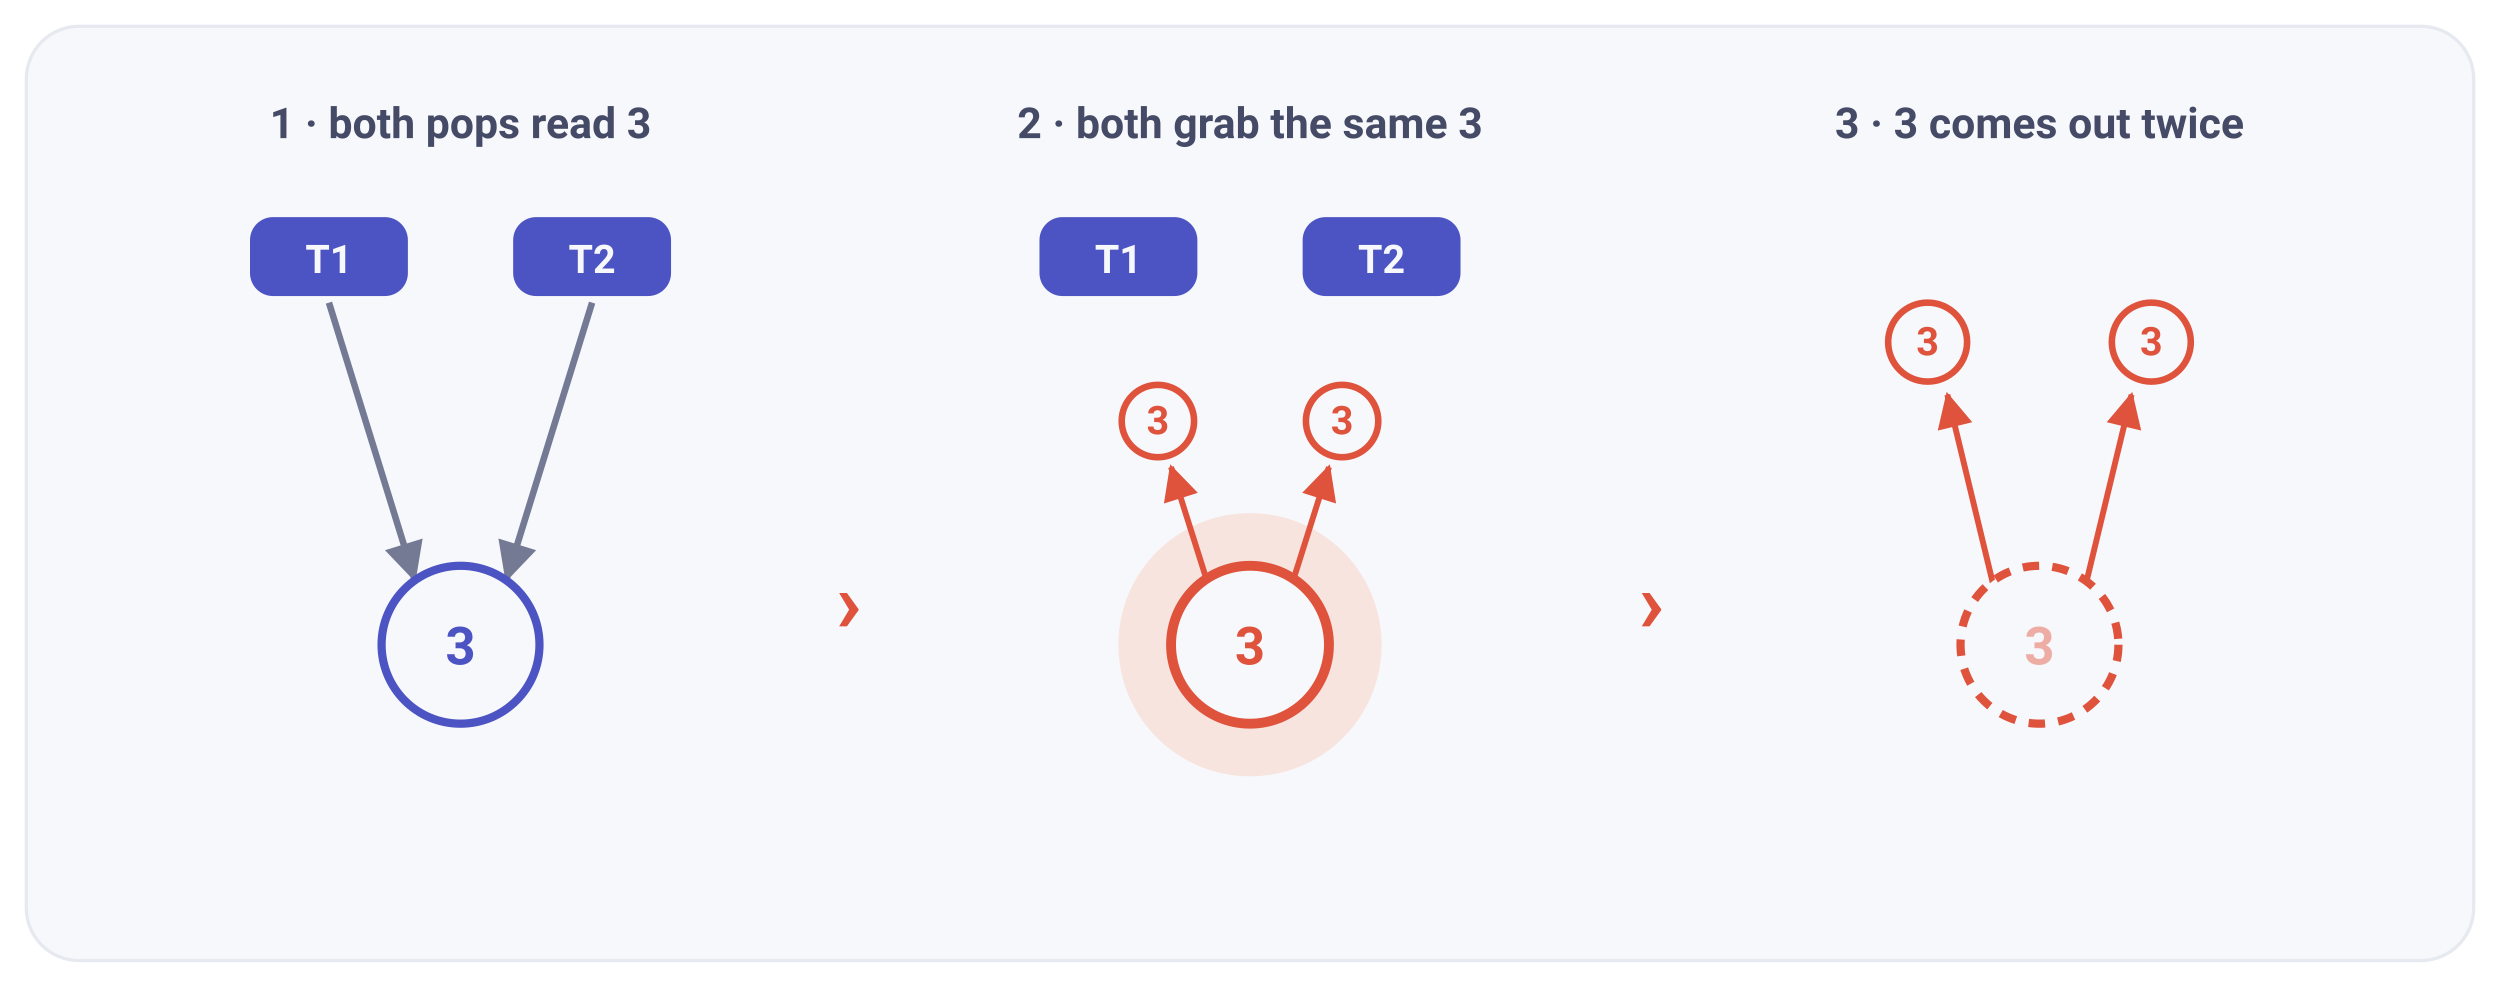
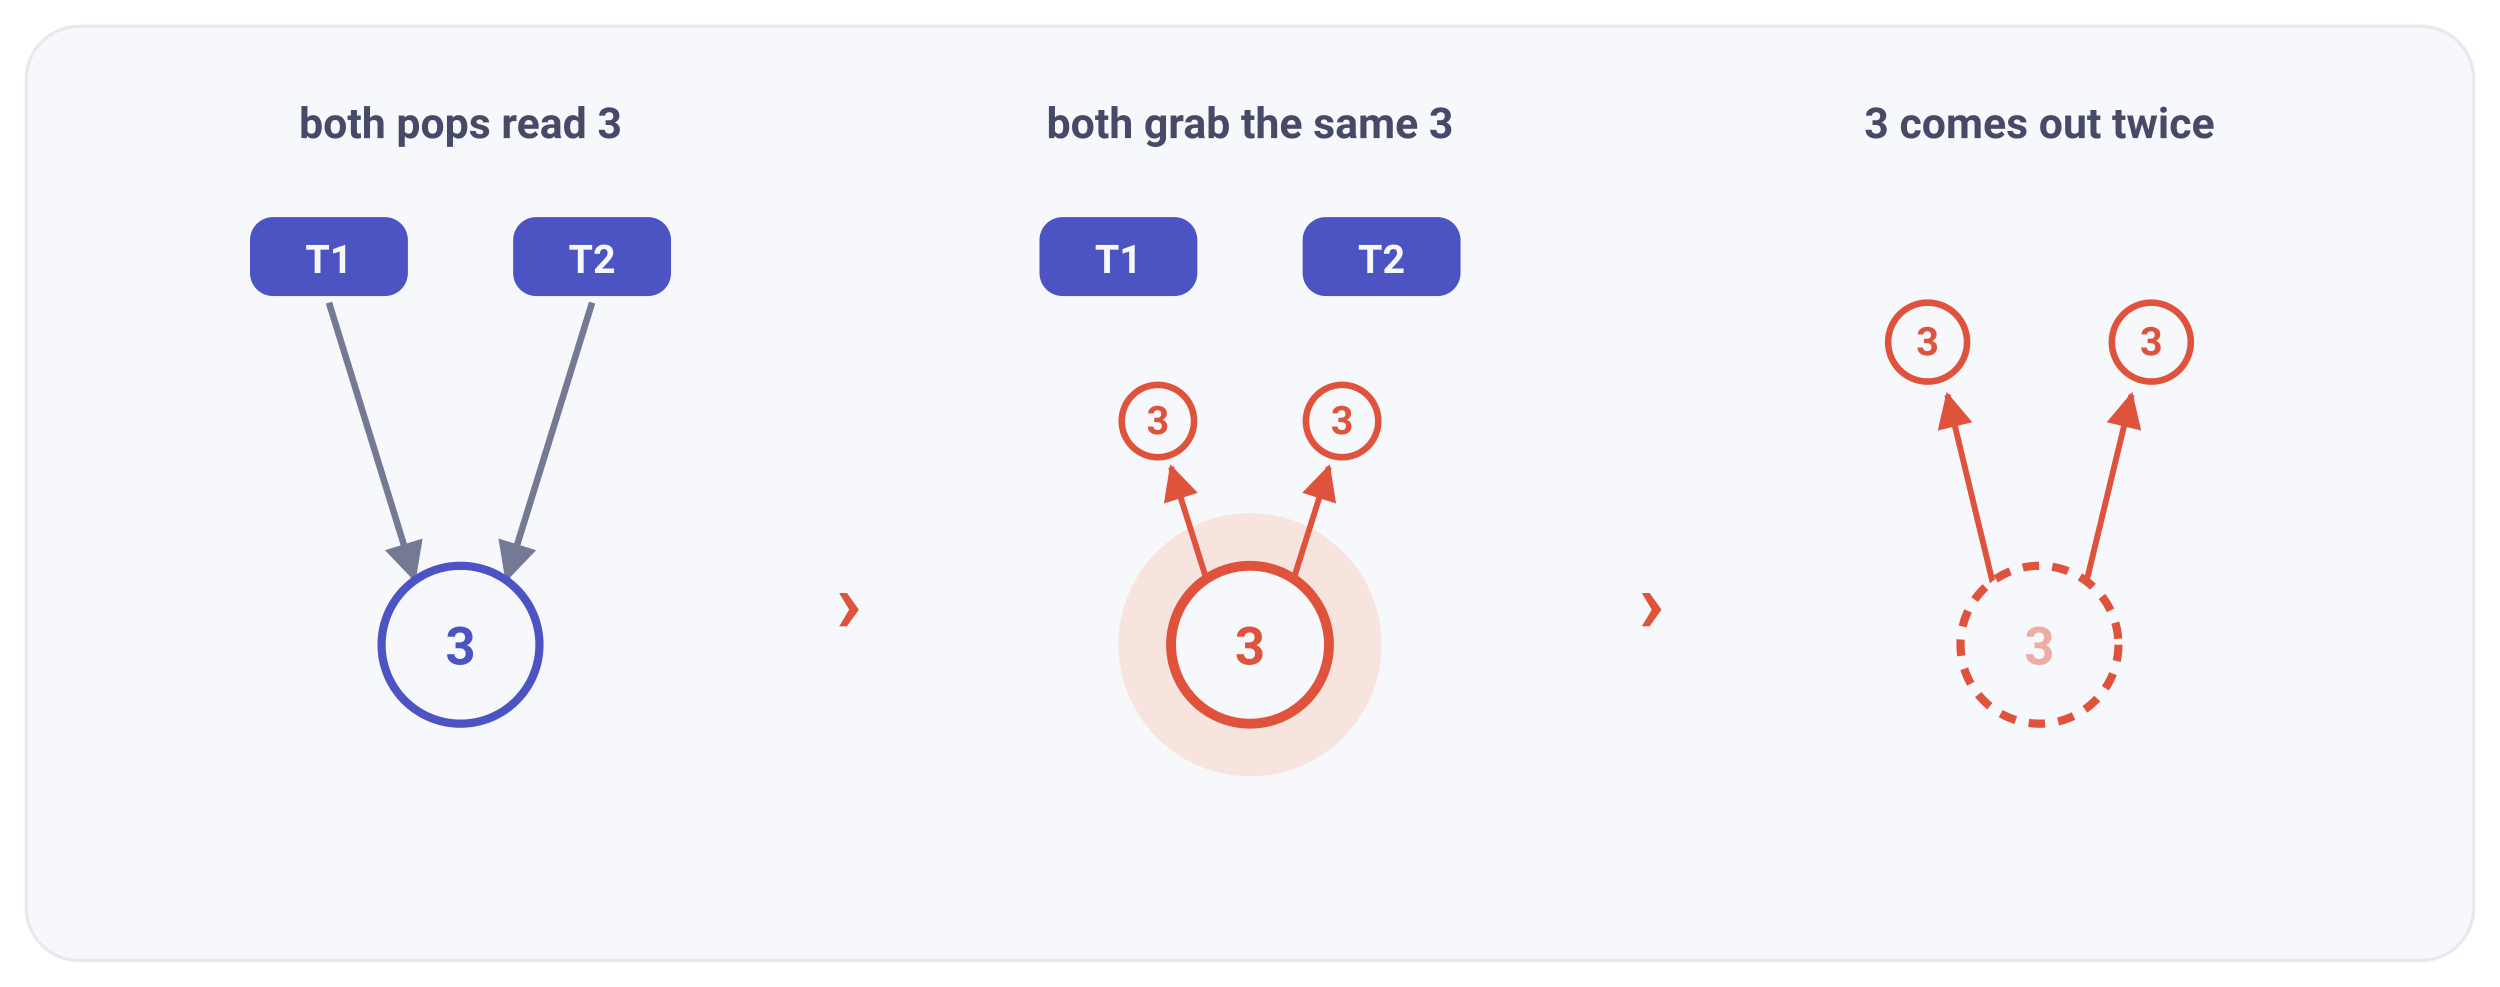
<svg xmlns="http://www.w3.org/2000/svg" viewBox="0 0 760 300" font-family="-apple-system, BlinkMacSystemFont, 'Segoe UI', Roboto, Helvetica, Arial, sans-serif">
  <style>
    .bg   { fill: oklch(0.985 0.005 255); }
    .ttl  { fill: oklch(0.30 0.03 265); }
    .step { fill: oklch(0.44 0.03 265); }
    .th   { fill: oklch(0.52 0.13 266); }
    .ths  { stroke: oklch(0.52 0.13 266); }
    .onc  { fill: oklch(0.98 0.005 255); }
    .muts { stroke: oklch(0.58 0.02 262); }
    .acc  { fill: oklch(0.62 0.19 27); }
    .accs { stroke: oklch(0.62 0.19 27); }
    .halo { fill: oklch(0.90 0.07 30); }
    .rootf{ fill: oklch(0.985 0.005 255); }
    .faint{ opacity: 0.35; }
  </style>
  <defs>
    <marker id="ah" markerWidth="9" markerHeight="9" refX="5.5" refY="3" orient="auto" markerUnits="strokeWidth">
      <path d="M0,0 L6,3 L0,6 Z" fill="#747a94" />
    </marker>
    <marker id="ahr" markerWidth="9" markerHeight="9" refX="5.5" refY="3" orient="auto" markerUnits="strokeWidth">
      <path d="M0,0 L6,3 L0,6 Z" fill="#df523c" />
    </marker>
  </defs>
  <rect class="bg" x="8" y="8" width="744" height="284" rx="16" fill="#f7f8fb" stroke="#e7e9f0" stroke-width="1" />
  <text class="acc" x="258" y="192" text-anchor="middle" font-size="26" font-weight="700" fill="#df523c">›</text>
  <text class="acc" x="502" y="192" text-anchor="middle" font-size="26" font-weight="700" fill="#df523c">›</text>
-   <text class="step" x="140" y="42" text-anchor="middle" font-size="13" font-weight="700" fill="#454b66">1 · both pops read 3</text>
+   <text class="step" x="140" y="42" text-anchor="middle" font-size="13" font-weight="700" fill="#454b66">both pops read 3</text>
  <g text-anchor="middle" font-size="12" font-weight="700">
    <rect class="th" x="76" y="66" width="48" height="24" rx="7" fill="#4c53c2" />
    <text class="onc" x="100" y="83" fill="#f7f8fb">T1</text>
    <rect class="th" x="156" y="66" width="48" height="24" rx="7" fill="#4c53c2" />
    <text class="onc" x="180" y="83" fill="#f7f8fb">T2</text>
  </g>
  <g class="muts" stroke="#747a94" stroke-width="2" marker-end="url(#ah)">
    <line x1="100" y1="92" x2="126" y2="176" />
    <line x1="180" y1="92" x2="154" y2="176" />
  </g>
  <circle class="rootf ths" cx="140" cy="196" r="24" fill="#f7f8fb" stroke="#4c53c2" stroke-width="2.5" />
  <text class="th" x="140" y="202" text-anchor="middle" font-size="16" font-weight="700" fill="#4c53c2">3</text>
-   <text class="step" x="380" y="42" text-anchor="middle" font-size="13" font-weight="700" fill="#454b66">2 · both grab the same 3</text>
+   <text class="step" x="380" y="42" text-anchor="middle" font-size="13" font-weight="700" fill="#454b66">both grab the same 3</text>
  <g text-anchor="middle" font-size="12" font-weight="700">
    <rect class="th" x="316" y="66" width="48" height="24" rx="7" fill="#4c53c2" />
    <text class="onc" x="340" y="83" fill="#f7f8fb">T1</text>
    <rect class="th" x="396" y="66" width="48" height="24" rx="7" fill="#4c53c2" />
    <text class="onc" x="420" y="83" fill="#f7f8fb">T2</text>
  </g>
  <circle class="halo" cx="380" cy="196" r="40" fill="#f8cfc3" opacity="0.5" />
  <g text-anchor="middle" font-size="12" font-weight="700">
    <circle class="rootf accs" cx="352" cy="128" r="11" fill="#f7f8fb" stroke="#df523c" stroke-width="2" />
    <text class="acc" x="352" y="132" fill="#df523c">3</text>
    <circle class="rootf accs" cx="408" cy="128" r="11" fill="#f7f8fb" stroke="#df523c" stroke-width="2" />
    <text class="acc" x="408" y="132" fill="#df523c">3</text>
  </g>
  <g class="accs" stroke="#df523c" stroke-width="1.8" marker-end="url(#ahr)">
    <line x1="368" y1="180" x2="356" y2="142" />
    <line x1="392" y1="180" x2="404" y2="142" />
  </g>
  <circle class="rootf accs" cx="380" cy="196" r="24" fill="#f7f8fb" stroke="#df523c" stroke-width="3" />
  <text class="acc" x="380" y="202" text-anchor="middle" font-size="16" font-weight="700" fill="#df523c">3</text>
-   <text class="step" x="620" y="42" text-anchor="middle" font-size="13" font-weight="700" fill="#454b66">3 · 3 comes out twice</text>
+   <text class="step" x="620" y="42" text-anchor="middle" font-size="13" font-weight="700" fill="#454b66">3 comes out twice</text>
  <g text-anchor="middle" font-size="12" font-weight="700">
    <circle class="rootf accs" cx="586" cy="104" r="12" fill="#f7f8fb" stroke="#df523c" stroke-width="2" />
    <text class="acc" x="586" y="108" fill="#df523c">3</text>
    <circle class="rootf accs" cx="654" cy="104" r="12" fill="#f7f8fb" stroke="#df523c" stroke-width="2" />
    <text class="acc" x="654" y="108" fill="#df523c">3</text>
  </g>
  <g class="accs" stroke="#df523c" stroke-width="1.8" marker-end="url(#ahr)">
    <line x1="606" y1="178" x2="592" y2="120" />
    <line x1="634" y1="178" x2="648" y2="120" />
  </g>
  <circle class="rootf accs" cx="620" cy="196" r="24" fill="#f7f8fb" stroke="#df523c" stroke-width="2.5" stroke-dasharray="5 4" />
  <text class="acc" x="620" y="202" text-anchor="middle" font-size="16" font-weight="700" fill="#df523c" opacity="0.45">3</text>
</svg>
